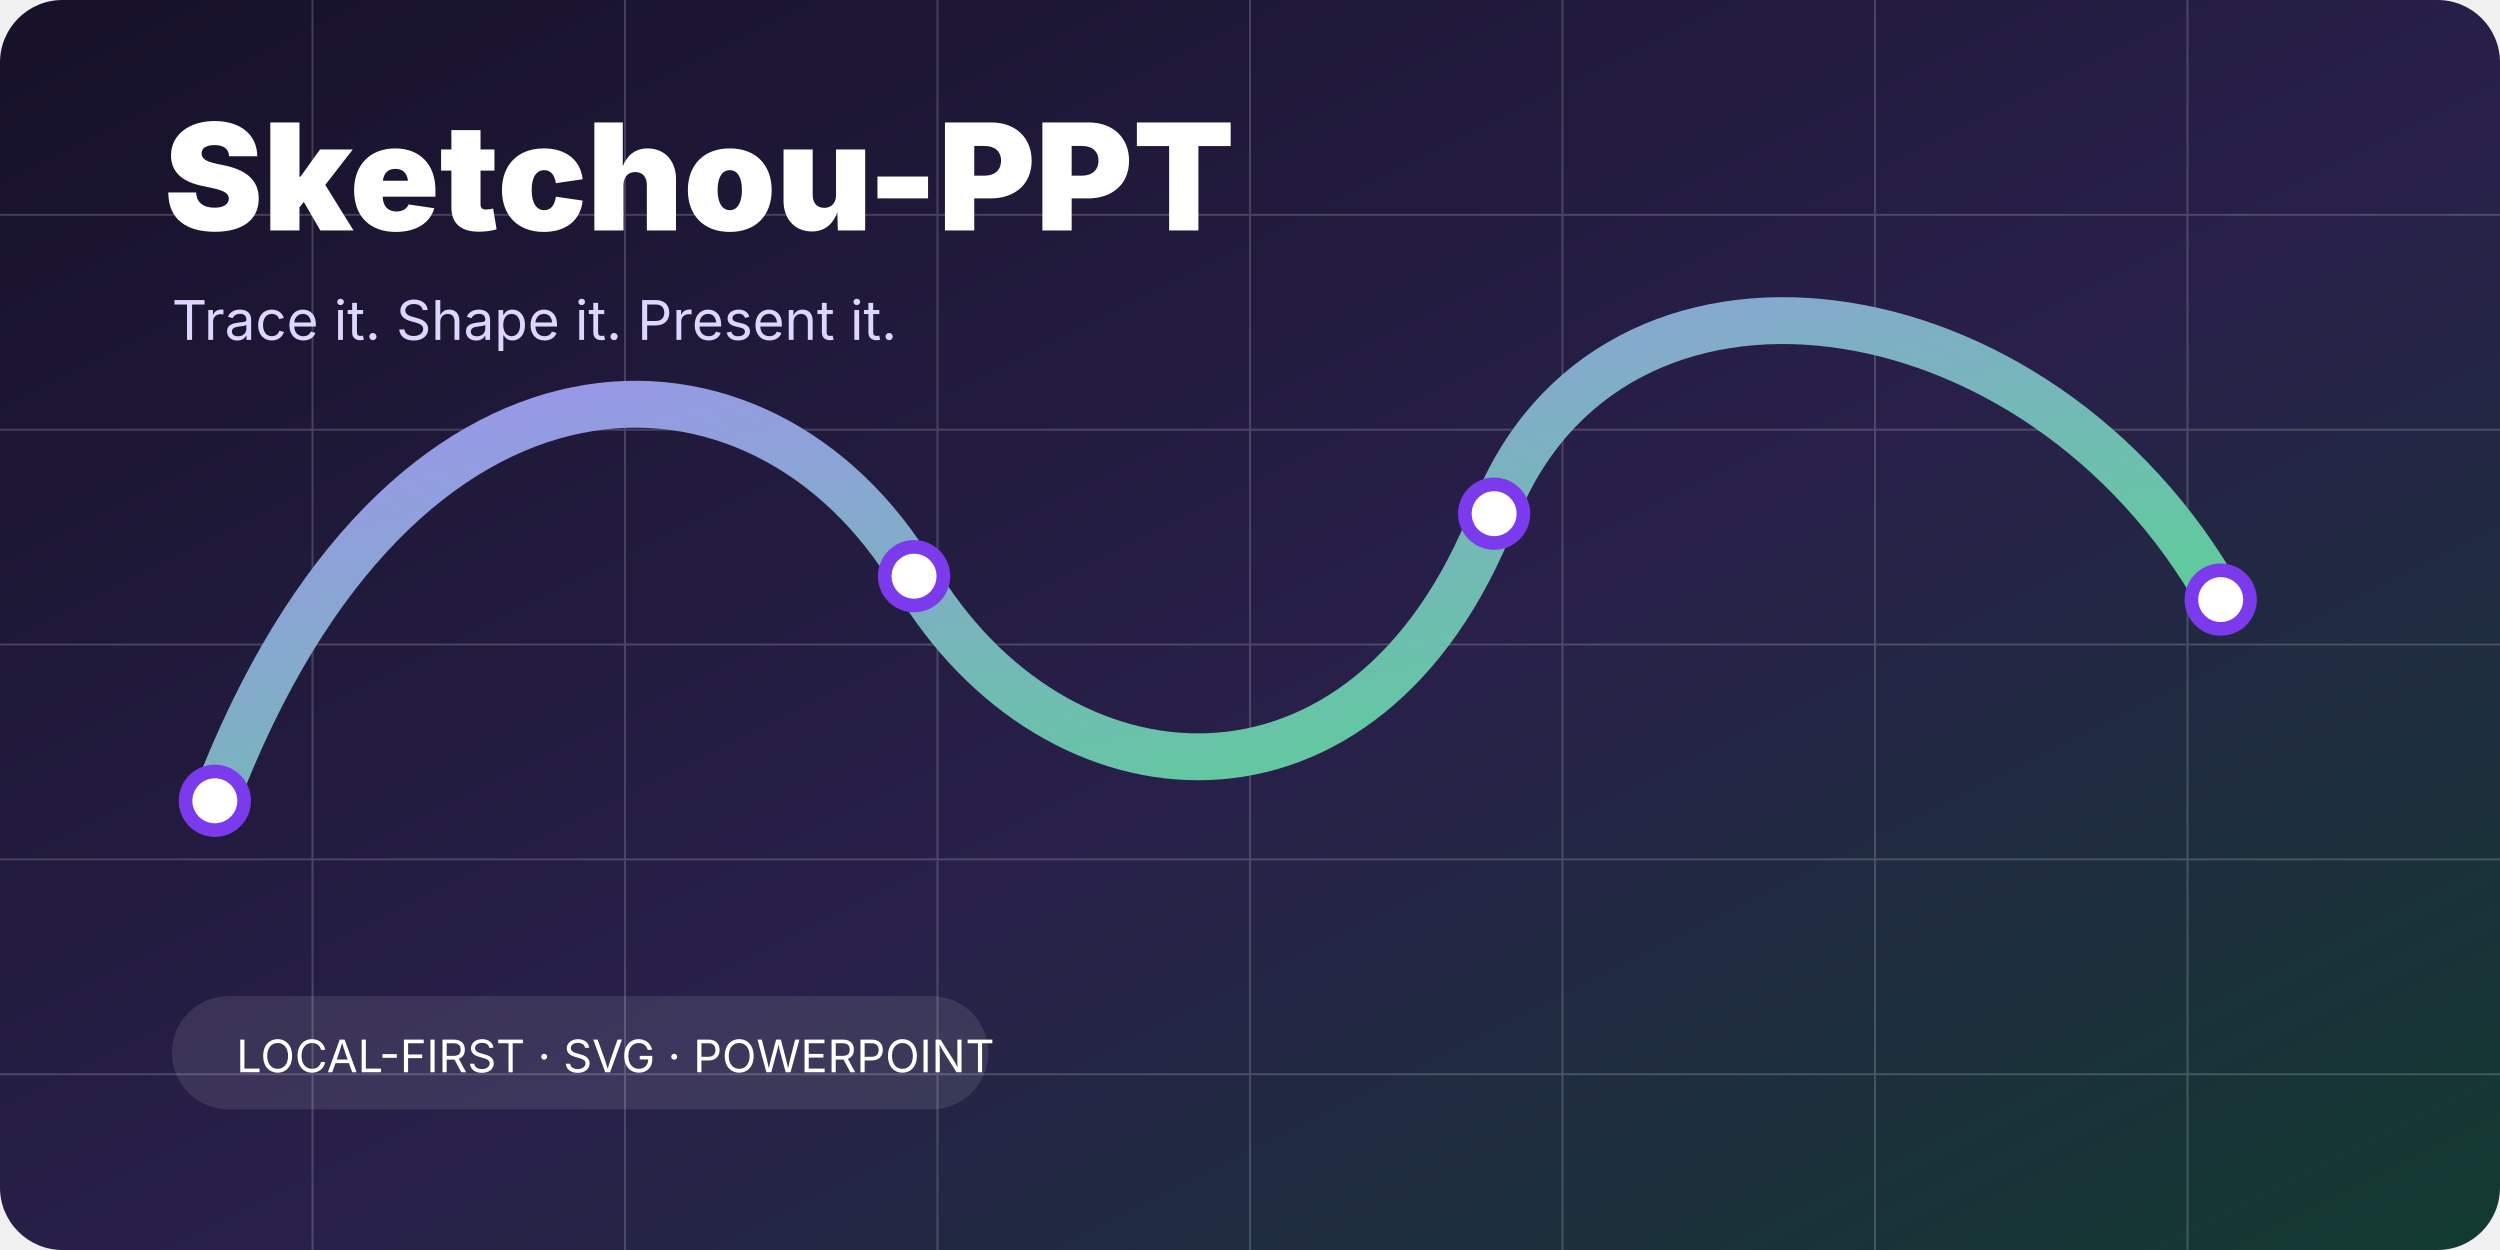
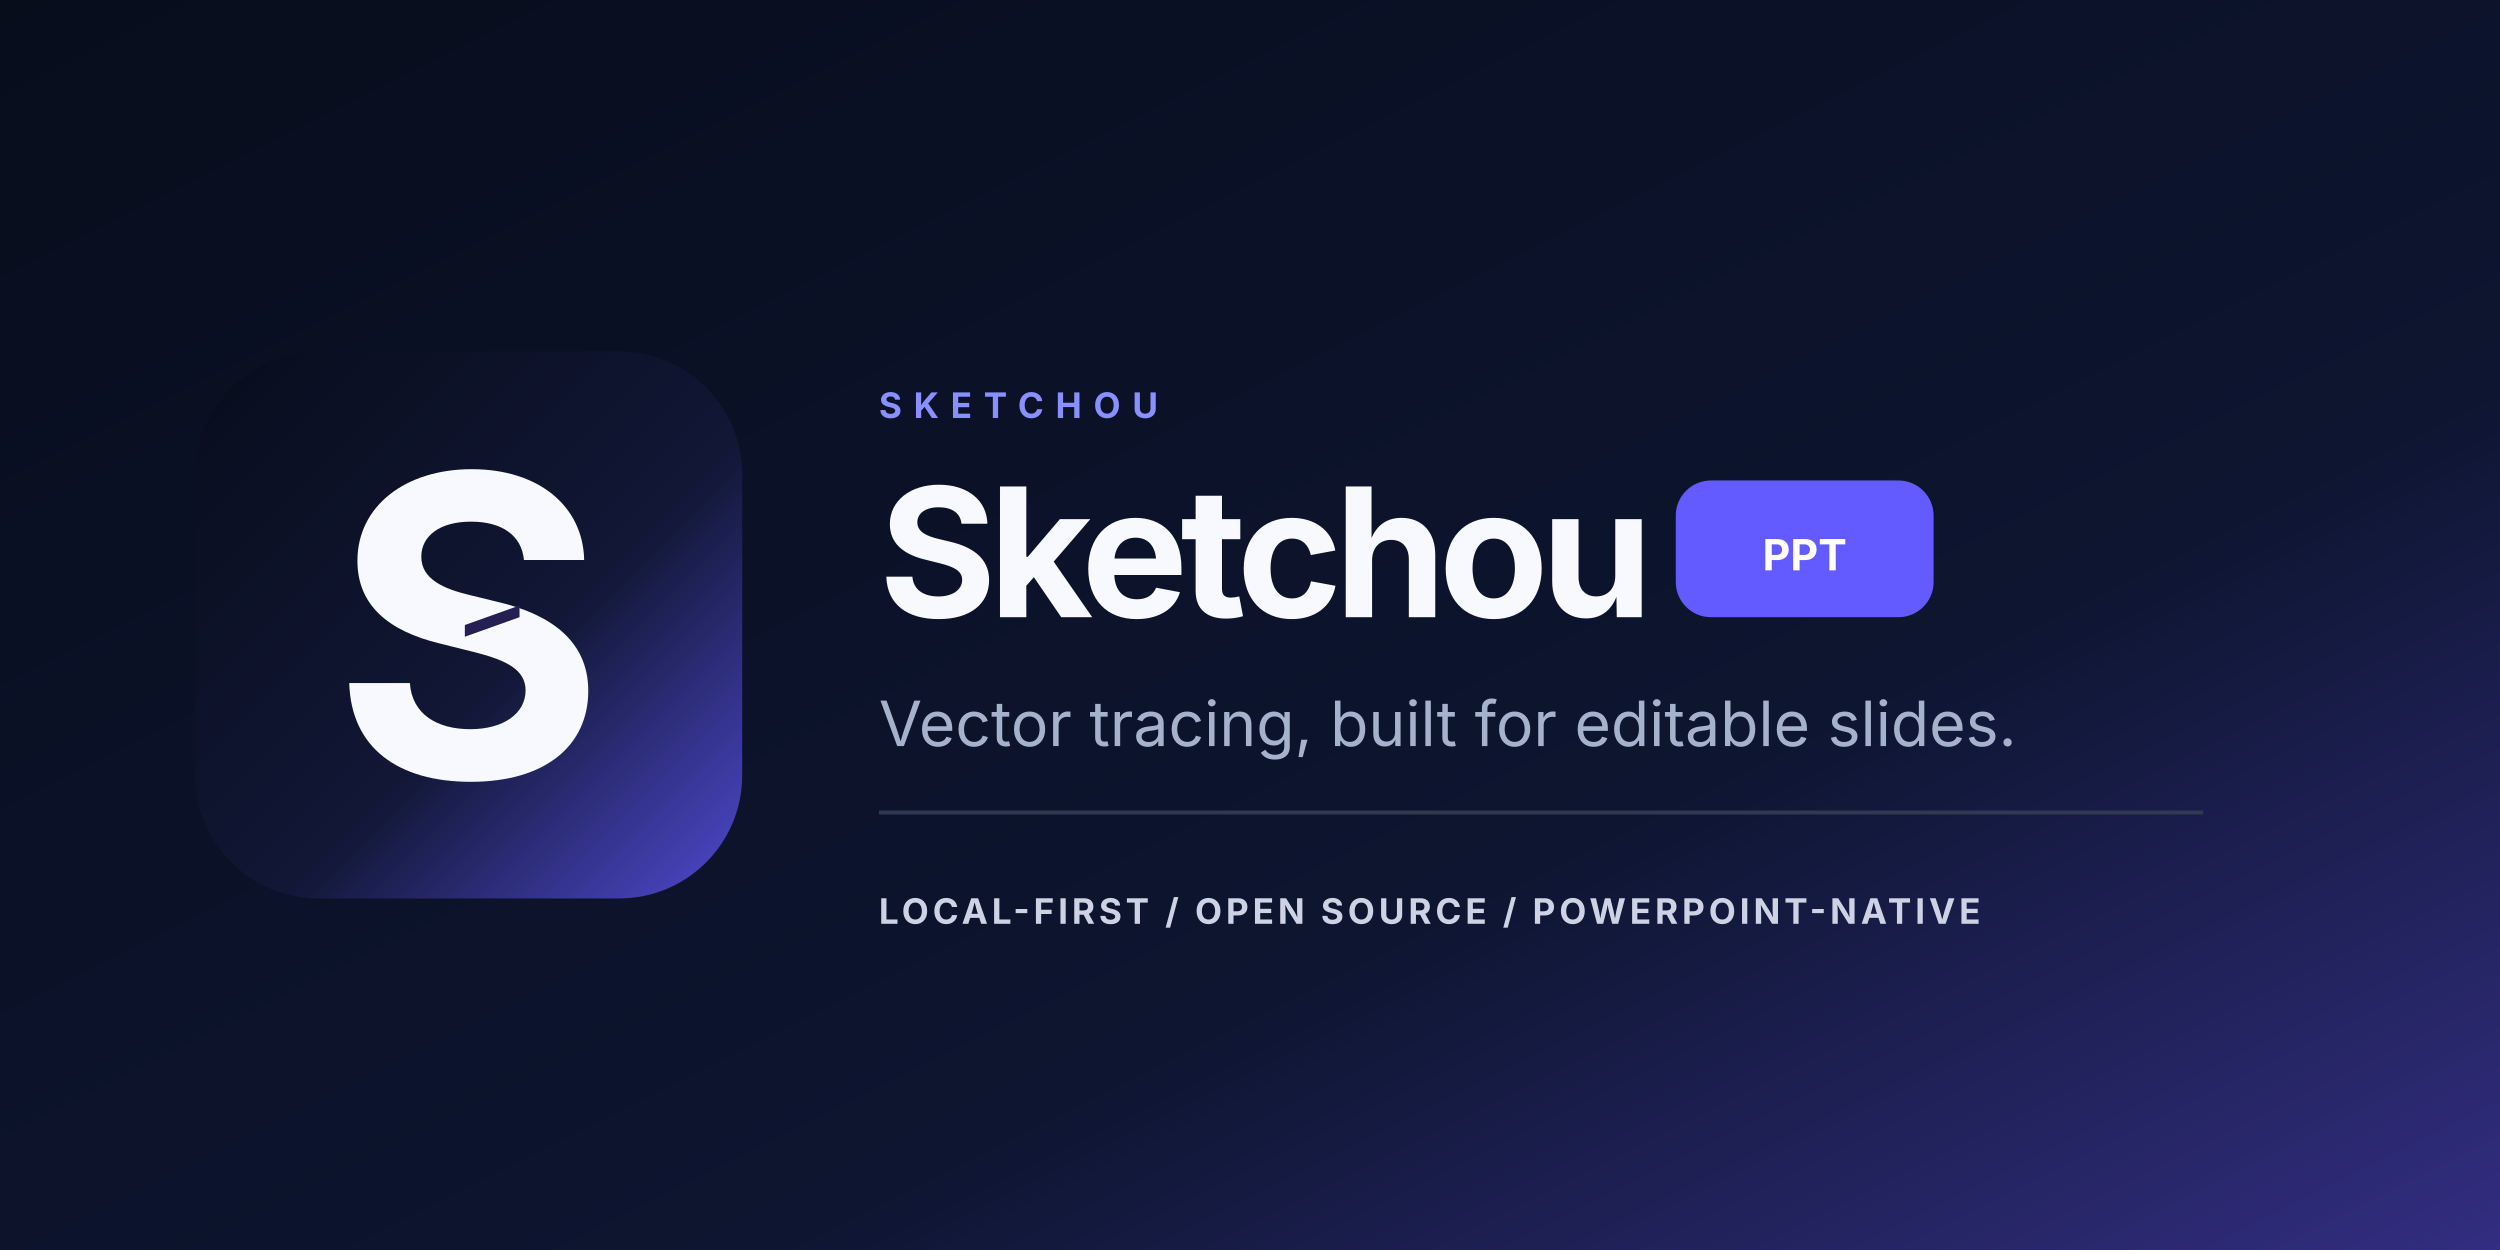
<svg xmlns="http://www.w3.org/2000/svg" viewBox="0 0 1280 640" role="img" aria-labelledby="title desc">
  <defs>
    <linearGradient id="bg" x1="0" y1="0" x2="1" y2="1">
-       <stop stop-color="#161128" />
-       <stop offset=".55" stop-color="#28204a" />
-       <stop offset="1" stop-color="#123b30" />
+       <stop stop-color="#080d1c" />
+       <stop offset=".65" stop-color="#0d1530" />
+       <stop offset="1" stop-color="#332e82" />
    </linearGradient>
-     <linearGradient id="path" x1="0" y1="0" x2="1" y2="1">
-       <stop stop-color="#a78bfa" />
-       <stop offset="1" stop-color="#4ade80" />
+     <linearGradient id="tile" x1="0" y1="0" x2="1" y2="1">
+       <stop stop-color="#080d1c" />
+       <stop offset=".58" stop-color="#111735" />
+       <stop offset="1" stop-color="#5049d0" />
    </linearGradient>
  </defs>
-   <rect width="1280" height="640" rx="32" fill="url(#bg)" />
-   <g opacity=".18" stroke="#fff">
-     <path d="M0 110H1280M0 220H1280M0 330H1280M0 440H1280M0 550H1280" />
-     <path d="M160 0V640M320 0V640M480 0V640M640 0V640M800 0V640M960 0V640M1120 0V640" />
-   </g>
-   <path d="M110 410C205 160 390 165 468 295C540 417 700 430 765 263C824 111 1044 141 1137 307" fill="none" stroke="url(#path)" stroke-width="24" stroke-linecap="round" />
-   <g fill="#fff" stroke="#7c3aed" stroke-width="7">
-     <circle cx="110" cy="410" r="15" />
-     <circle cx="468" cy="295" r="15" />
-     <circle cx="765" cy="263" r="15" />
-     <circle cx="1137" cy="307" r="15" />
-   </g>
-   <text x="84" y="118" font-family="Inter,Segoe UI,Arial,sans-serif" font-size="76" font-weight="850" fill="#fff">Sketchou-PPT</text>
-   <text x="88" y="174" font-family="Inter,Segoe UI,Arial,sans-serif" font-size="28" fill="#ddd6fe">Trace it. Shape it. Present it.</text>
-   <rect x="88" y="510" width="418" height="58" rx="29" fill="#fff" opacity=".1" />
-   <text x="121" y="549" font-family="Inter,Segoe UI,Arial,sans-serif" font-size="23" fill="#fff">LOCAL-FIRST · SVG · POWERPOINT</text>
+   <rect width="1280" height="640" fill="url(#bg)" />
+   <rect x="100" y="180" width="280" height="280" rx="63" fill="url(#tile)" />
+   <text x="240" y="398" text-anchor="middle" font-family="Segoe UI,Inter,Arial,sans-serif" font-size="214" font-weight="700" fill="#f7f9ff">S</text>
+   <path d="M238 320l28-10v6l-28 10z" fill="#252053" />
+   <text x="450" y="214" font-family="Segoe UI,Inter,Arial,sans-serif" font-size="18" font-weight="700" letter-spacing="6" fill="#898fff">SKETCHOU</text>
+   <text x="450" y="316" font-family="Segoe UI,Inter,Arial,sans-serif" font-size="92" font-weight="700" letter-spacing="-4" fill="#f7f9ff">Sketchou</text>
+   <rect x="858" y="246" width="132" height="70" rx="18" fill="#635bff" />
+   <text x="924" y="292" text-anchor="middle" font-family="Segoe UI,Inter,Arial,sans-serif" font-size="22" font-weight="700" fill="#fff">PPT</text>
+   <text x="450" y="382" font-family="Segoe UI,Inter,Arial,sans-serif" font-size="32" fill="#a6b1cc">Vector tracing, built for editable slides.</text>
+   <path d="M450 416h678" stroke="#303952" stroke-width="2" />
+   <text x="450" y="473" font-family="Segoe UI,Inter,Arial,sans-serif" font-size="18" font-weight="700" letter-spacing="2" fill="#cdd3e5">LOCAL-FIRST  /  OPEN SOURCE  /  POWERPOINT-NATIVE</text>
</svg>
